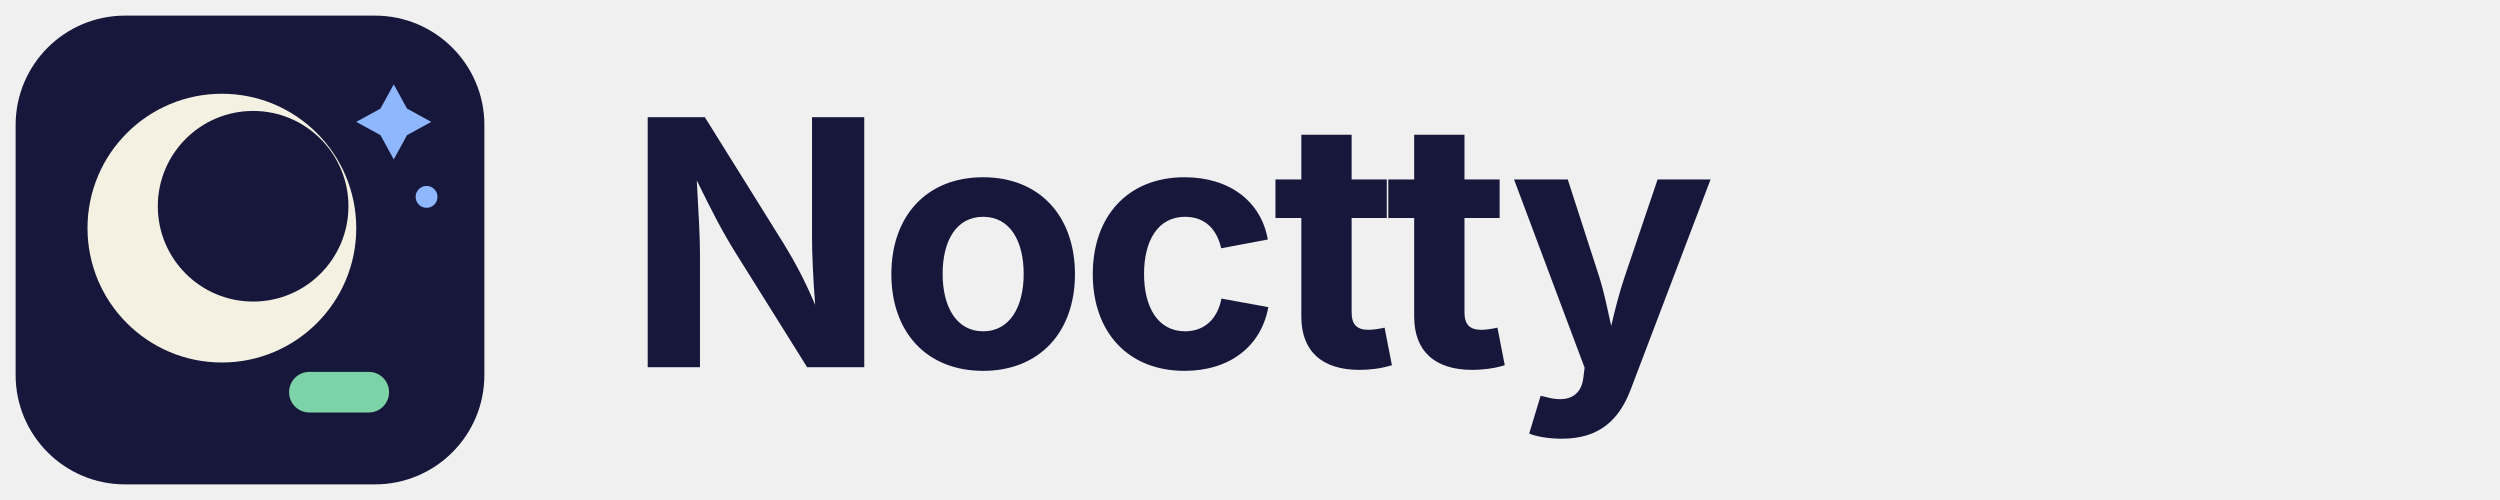
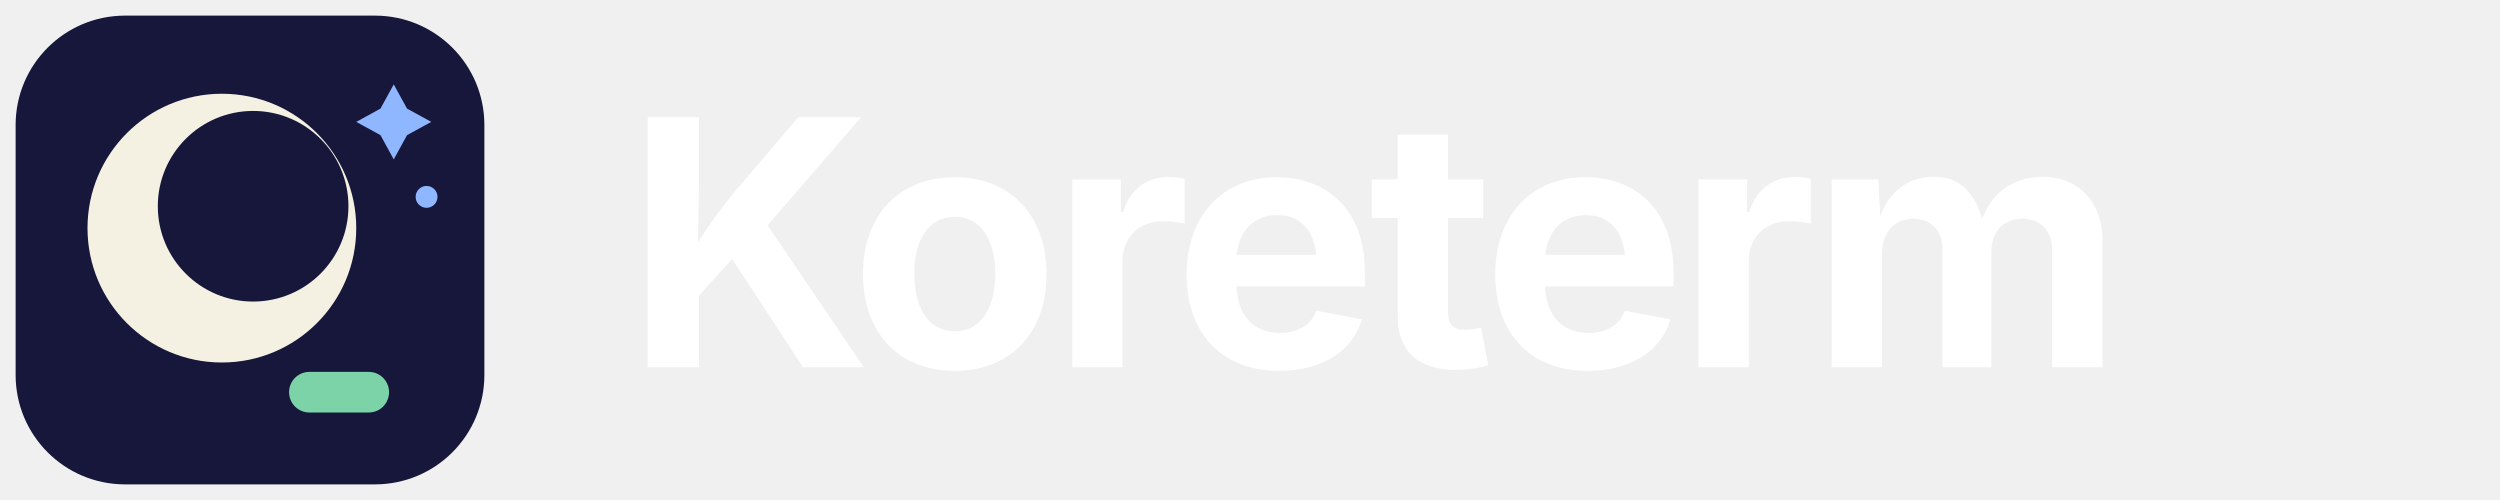
<svg xmlns="http://www.w3.org/2000/svg" width="160" height="32" viewBox="0 0 160 32" fill="none">
  <rect x="1" y="1" width="30" height="30" rx="7" fill="#16173A" />
  <path fill-rule="evenodd" clip-rule="evenodd" d="M5.6 14.6a8.6 8.6 0 1 0 17.2 0 8.6 8.6 0 1 0-17.2 0ZM10.1 13.2a6.1 6.1 0 1 0 12.2 0 6.1 6.1 0 1 0-12.2 0Z" fill="#F4F1E3" />
  <path d="M25.2 5.4 26.05 6.95 27.6 7.8 26.05 8.65 25.2 10.2 24.35 8.65 22.8 7.8 24.35 6.95Z" fill="#8FB7FF" />
  <circle cx="27.3" cy="12.6" r="0.7" fill="#8FB7FF" />
  <rect x="18.5" y="23.8" width="6.4" height="2.6" rx="1.3" fill="#7DD3A8" />
-   <text x="40" y="23.5" font-family="Inter, system-ui, -apple-system, BlinkMacSystemFont, &quot;Segoe UI&quot;, Roboto, sans-serif" font-weight="700" font-size="22" letter-spacing="-0.6" fill="#16173A">Noctty</text>
+   <text x="40" y="23.5" font-family="Inter, system-ui, -apple-system, BlinkMacSystemFont, &quot;Segoe UI&quot;, Roboto, sans-serif" font-weight="700" font-size="22" letter-spacing="-0.6" fill="white">Koreterm</text>
</svg>
